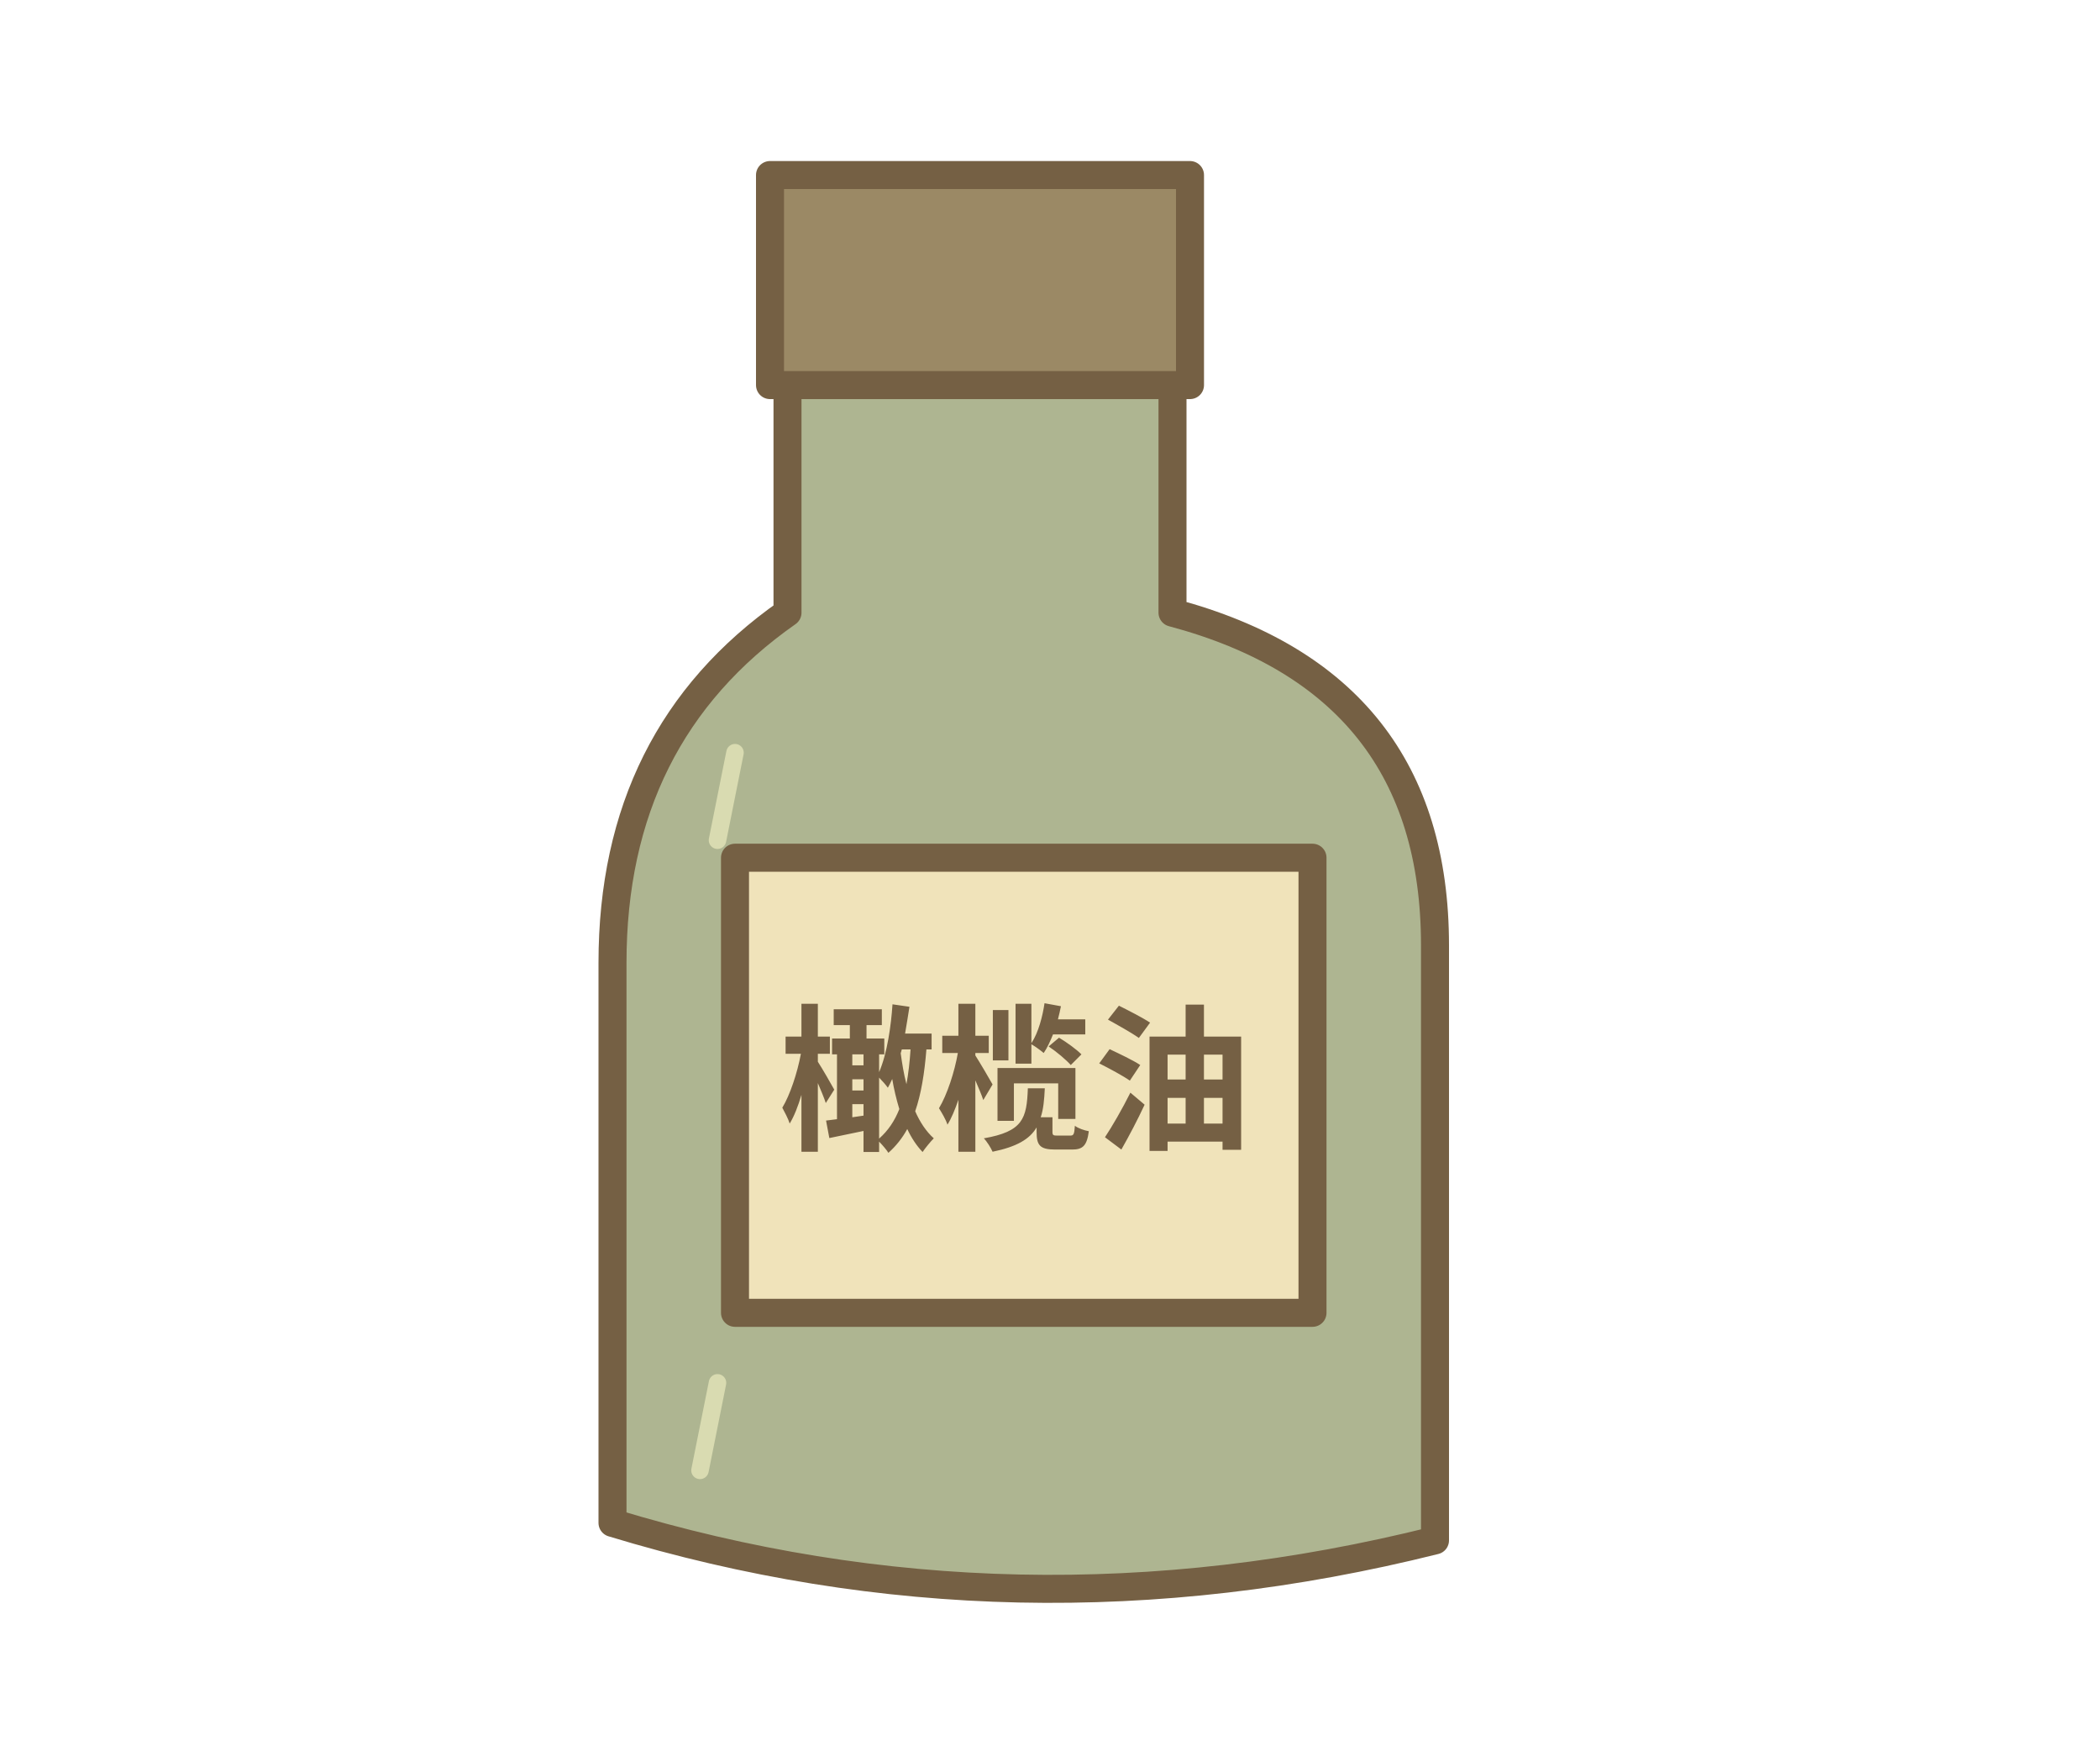
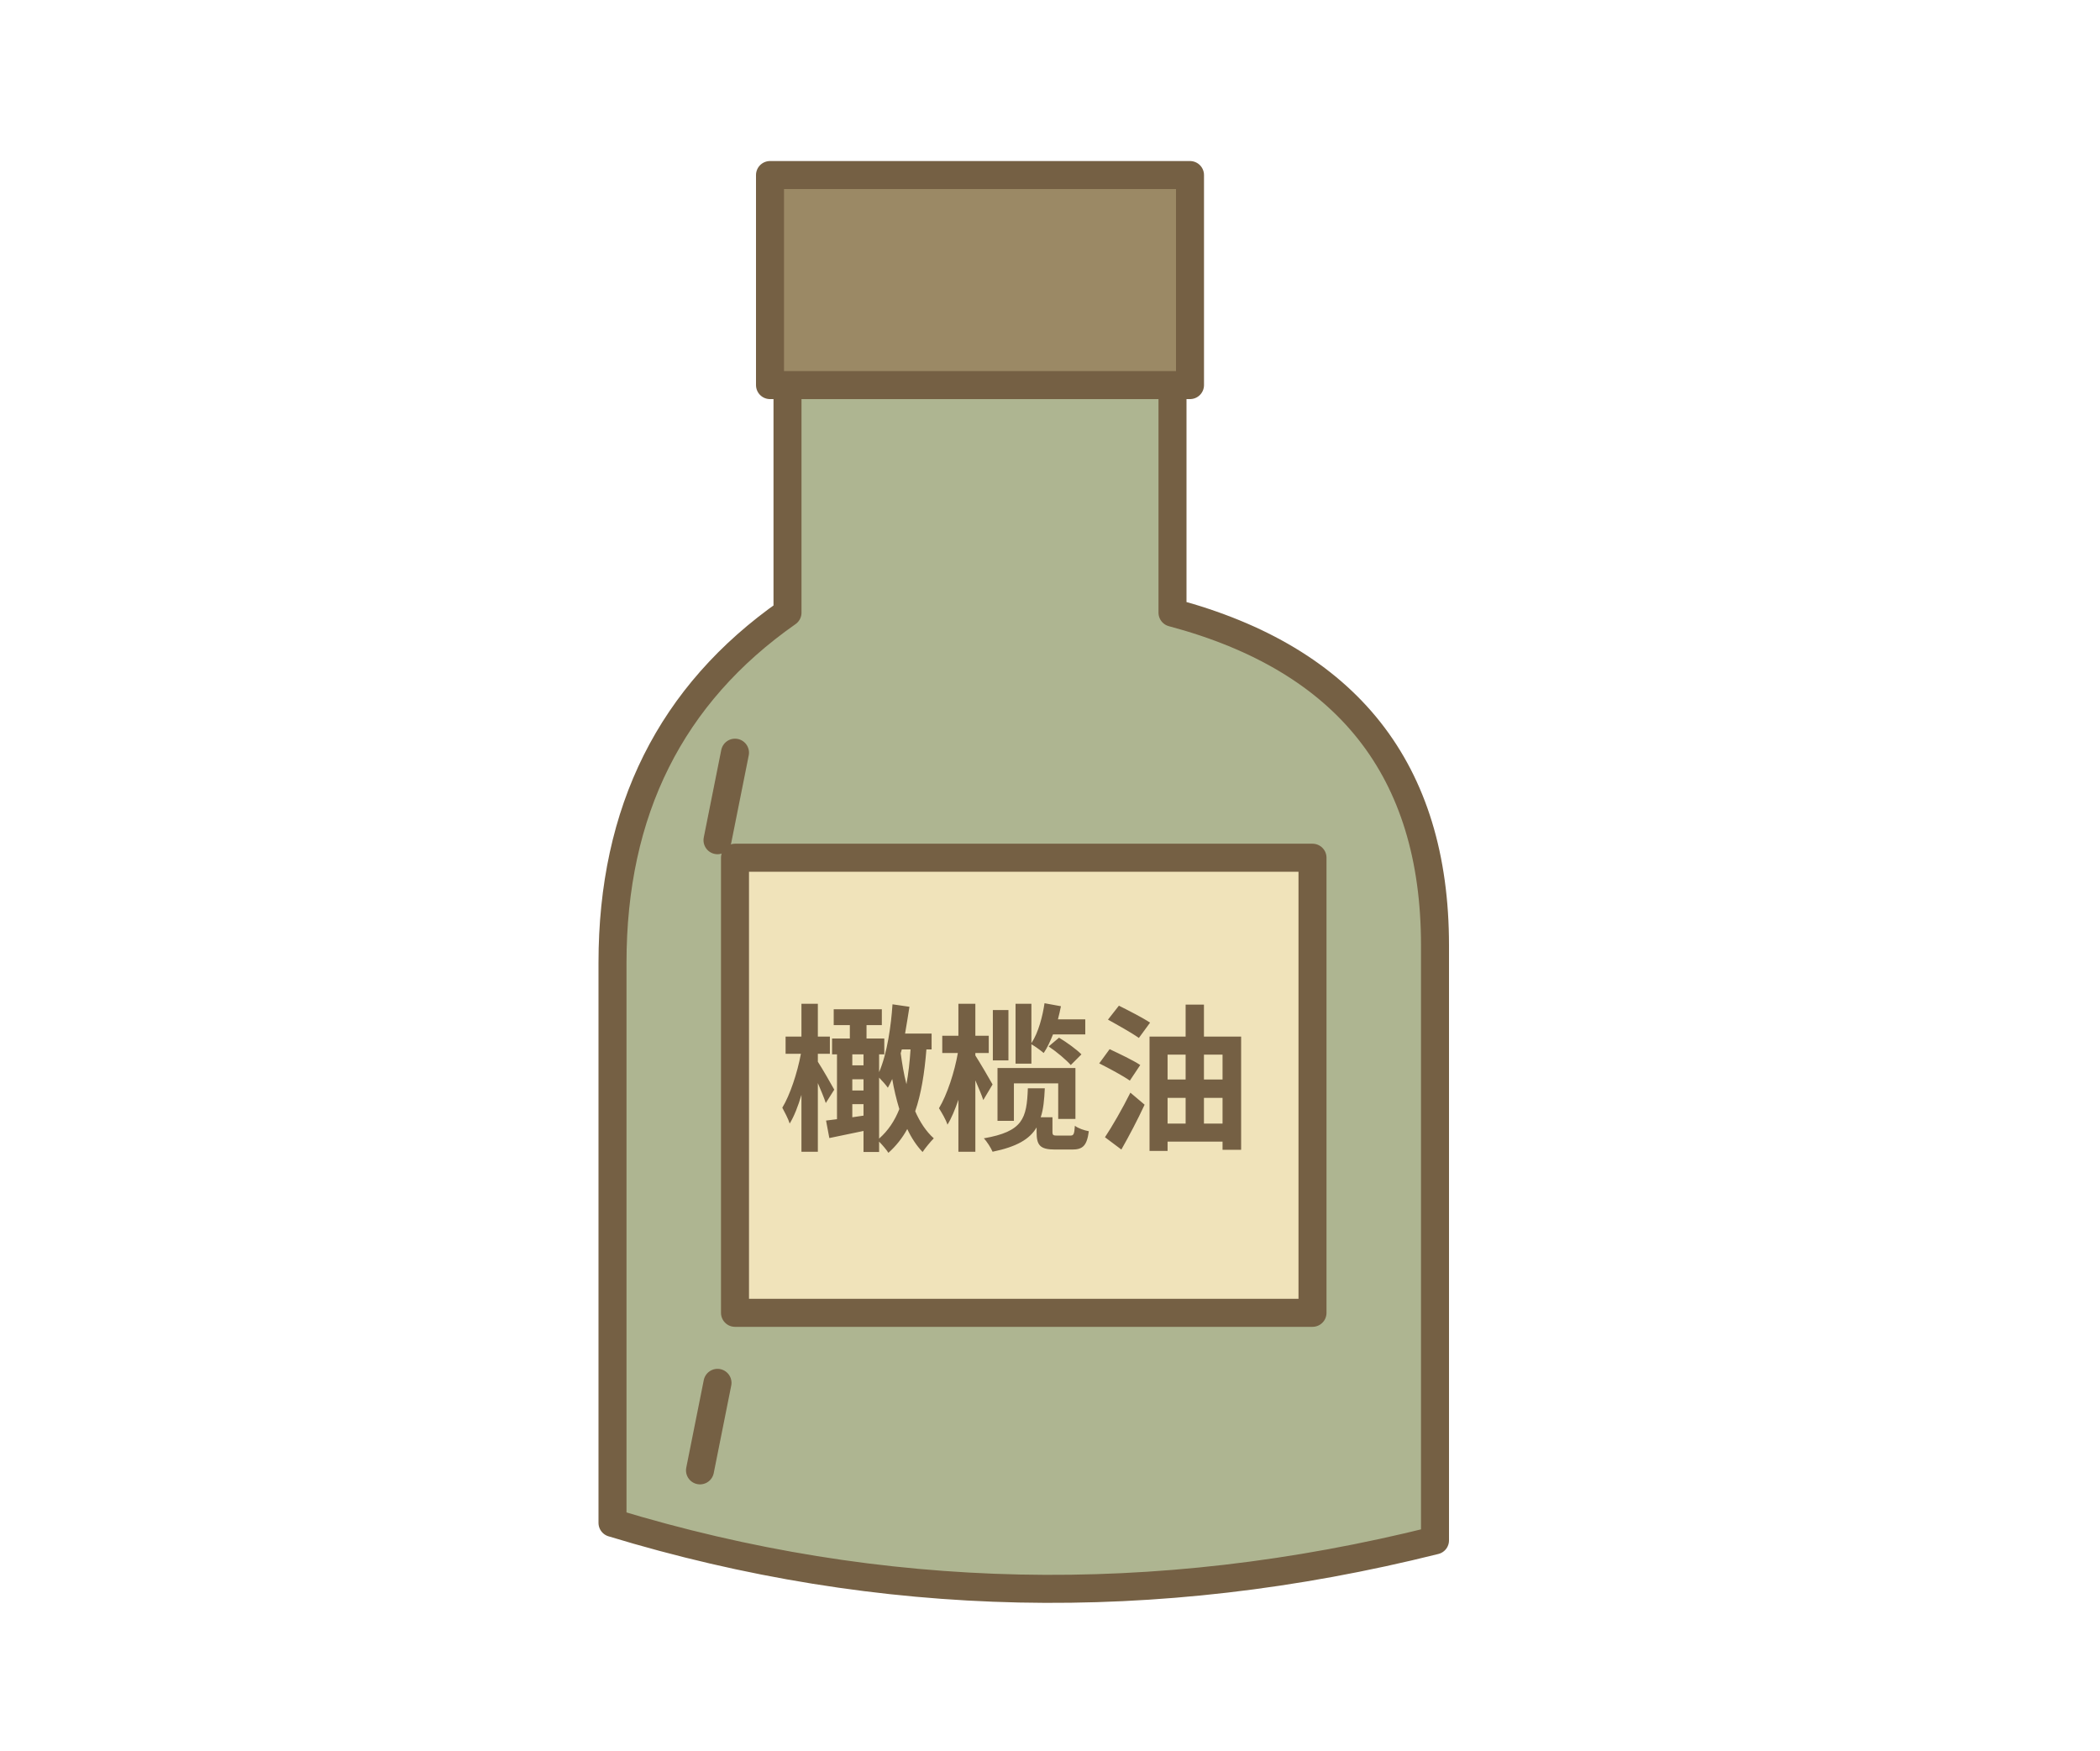
<svg xmlns="http://www.w3.org/2000/svg" width="120" height="100" viewBox="0 0 120 100">
  <g stroke-linecap="round" stroke-linejoin="round">
-     <path d="M45 11 L67 11 L67 35 Q82 39 82 54 L82 88 Q58 94 35 87 L35 55 Q35 42 45 35Z" fill="#AEB591" stroke="#756044" stroke-width="1.6" />
-     <path d="M44 10 L68 10 L68 22 L44 22Z" fill="#9B8965" stroke="#756044" stroke-width="1.6" />
-     <path d="M42 49 L75 49 L75 75 L42 75Z" fill="#F0E3BA" stroke="#756044" stroke-width="1.6" />
+     <path d="M45 11 L67 11 L67 35 Q82 39 82 54 L82 88 Q58 94 35 87 L35 55 Q35 42 45 35Z" fill="#AEB591" stroke="#756044" stroke-width="1.6" stroke-linecap="round" stroke-linejoin="round" />
+     <path d="M44 10 L68 10 L68 22 L44 22Z" fill="#9B8965" stroke="#756044" stroke-width="1.6" stroke-linecap="round" stroke-linejoin="round" />
+     <path d="M42 49 L75 49 L75 75 L42 75Z" fill="#F0E3BA" stroke="#756044" stroke-width="1.6" stroke-linecap="round" stroke-linejoin="round" />
    <text x="58" y="65" font-family="sans-serif" font-size="9" font-weight="600" fill="#756044" text-anchor="middle">橄榄油</text>
-     <path d="M42 43 L41 48 M41 79 L40 84" fill="none" stroke="#D9DBB1" stroke-width="1" />
+     <path d="M42 43 L41 48 M41 79 L40 84" fill="none" stroke="#756044" stroke-width="1.6" stroke-linecap="round" stroke-linejoin="round" />
  </g>
</svg>
